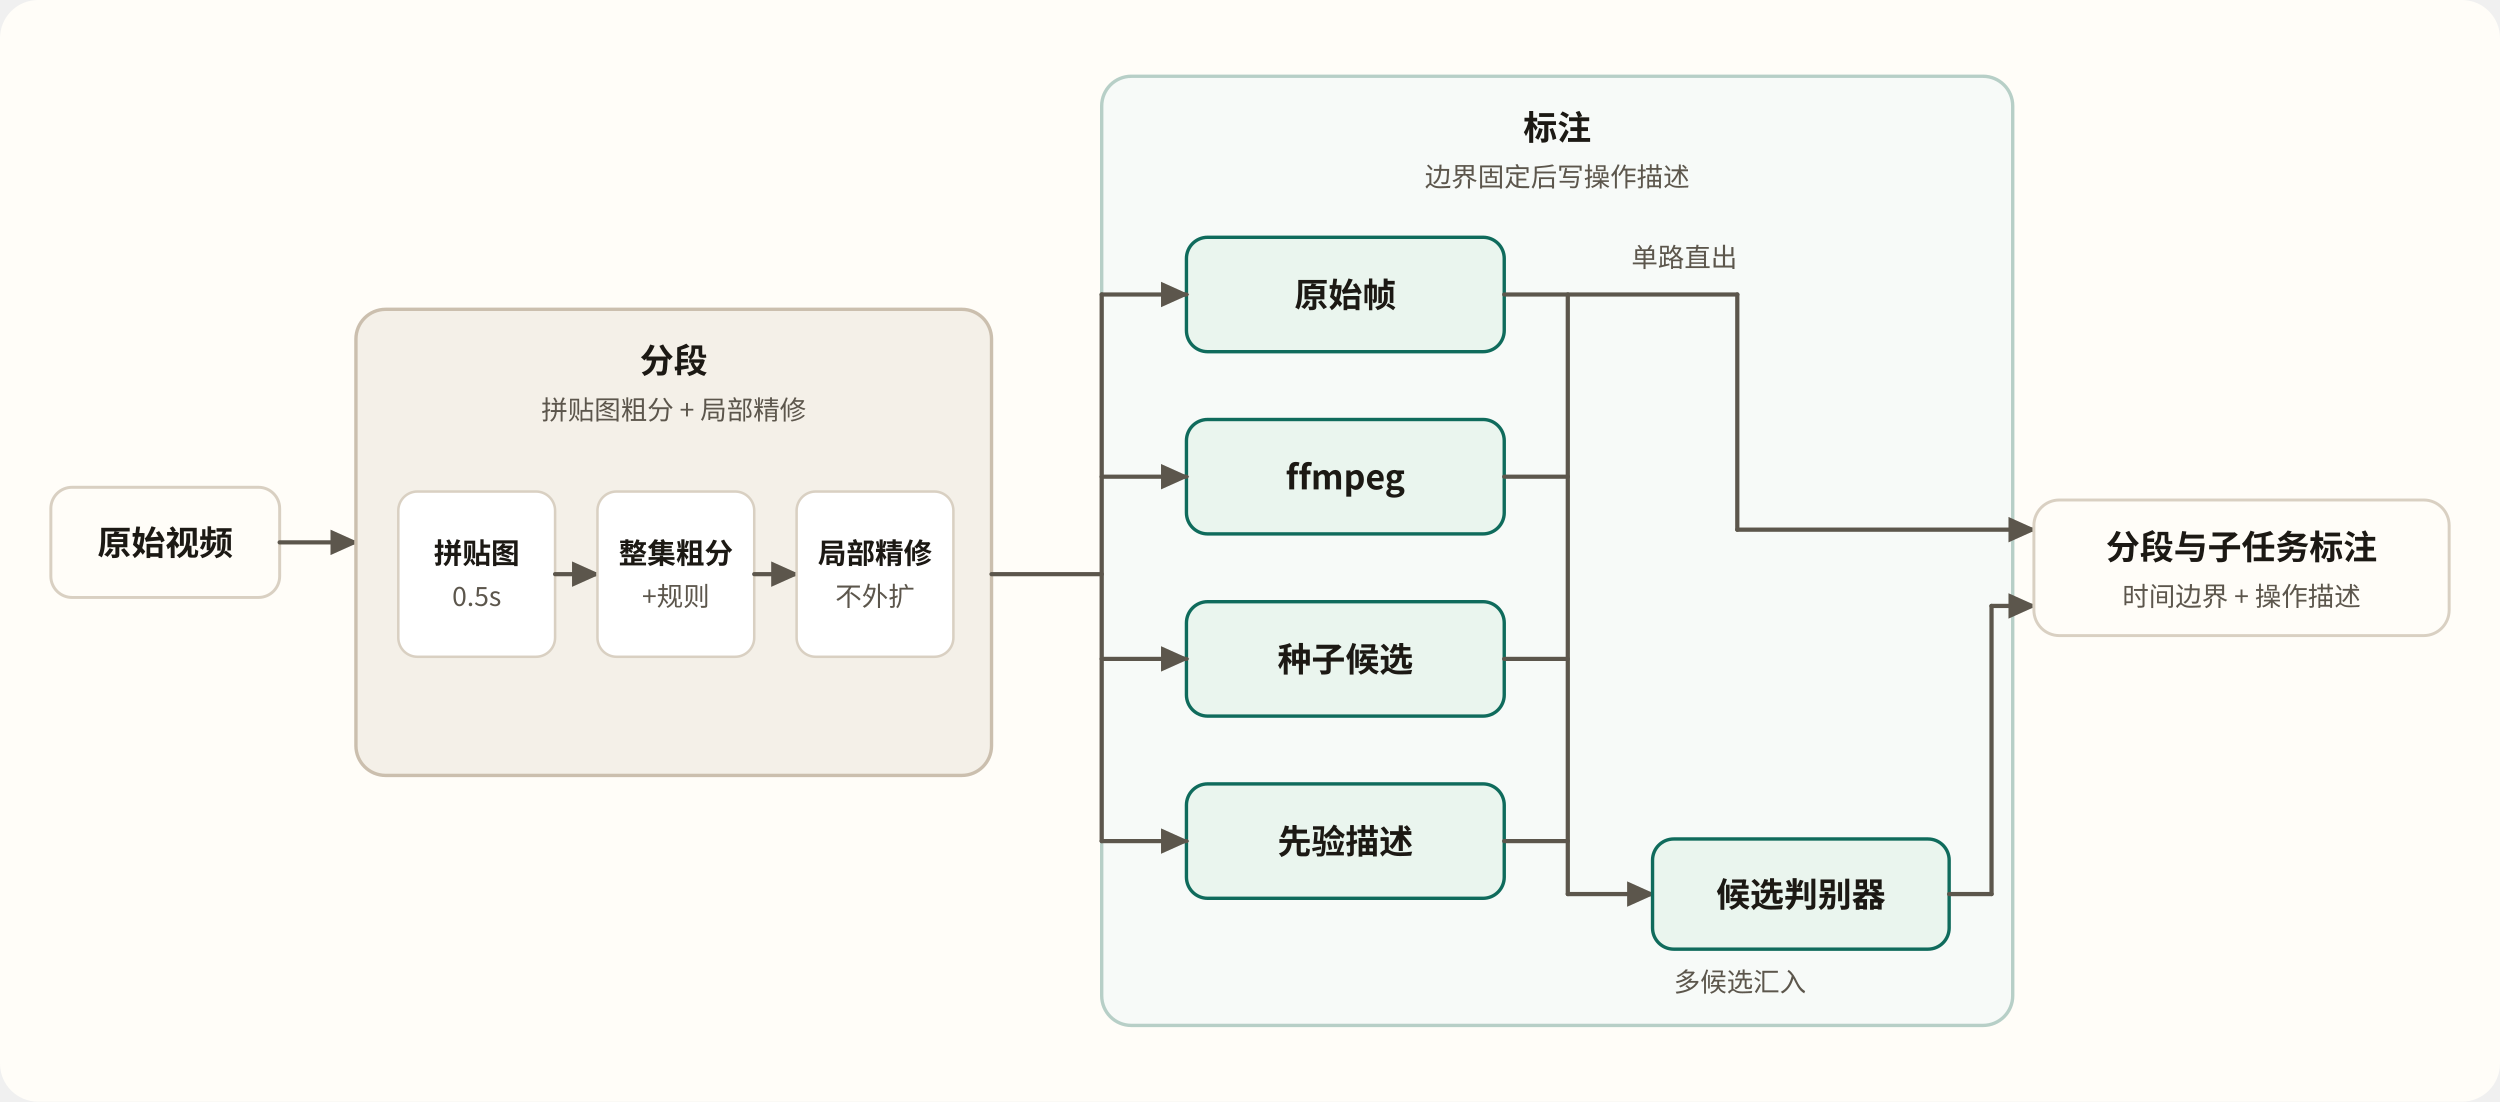
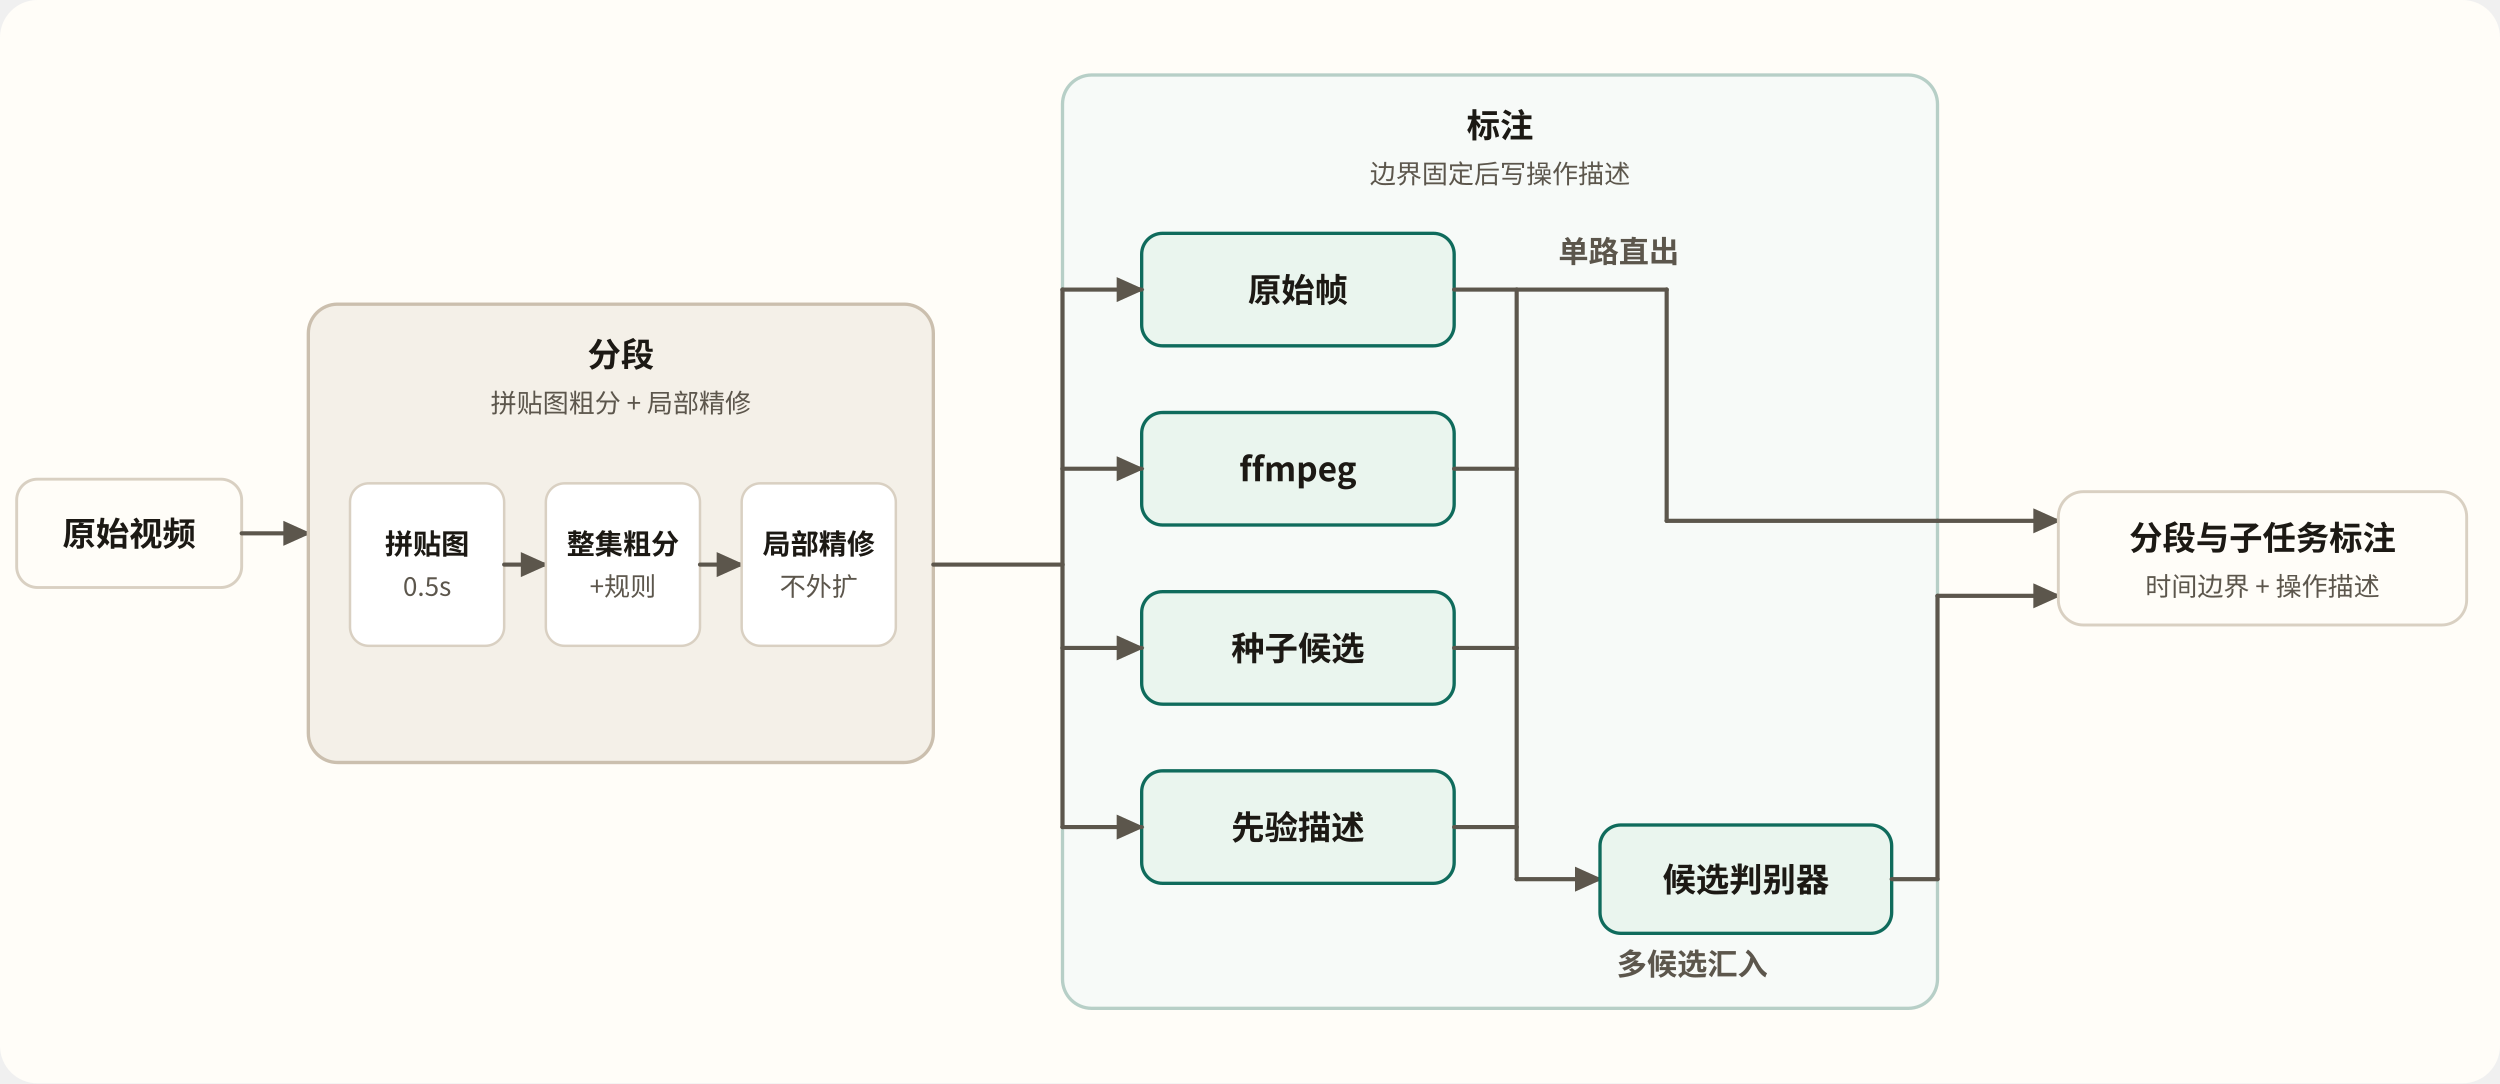
- <svg xmlns="http://www.w3.org/2000/svg" viewBox="0 0 1180 520" role="img" aria-labelledby="title desc">
+ <svg xmlns="http://www.w3.org/2000/svg" viewBox="0 0 1200 520" role="img" aria-labelledby="title desc">
  <defs>
    <style>
      .bg{fill:#fffdf8}
      .ink{fill:#1c1914}
      .muted{fill:#5c564c}
      .arrow{stroke:#5c564c;stroke-width:2;fill:none;stroke-linecap:round;stroke-linejoin:round}
      .seg{fill:#f4f0e8;stroke:#cbbfae;stroke-width:1.6}
      .lab{fill:#f7faf8;stroke:#b7cfc7;stroke-width:1.6}
      .box{fill:#fffdf8;stroke:#d9d0c2;stroke-width:1.4}
      .cand{fill:#eaf5ee;stroke:#0f6b5c;stroke-width:1.6}
      .inner{fill:#fff;stroke:#d9d0c2;stroke-width:1.2}
      .txt{font:16px "IBM Plex Sans","Noto Sans CJK SC","PingFang SC","Microsoft YaHei",Arial,sans-serif}
      .small{font-size:13.5px}
      .tiny{font-size:12.5px}
+       .pathlab{font:14.5px "IBM Plex Sans","Noto Sans CJK SC","PingFang SC","Microsoft YaHei",Arial,sans-serif;font-weight:650}
      .label{font-weight:700}
    </style>
    <marker id="arr" viewBox="0 0 12 12" refX="10" refY="6" markerWidth="8" markerHeight="8" orient="auto">
      <path d="M1 1.5 L11 6 L1 10.5 z" fill="#5c564c" />
    </marker>
  </defs>
-   <rect width="1180" height="520" rx="18" class="bg" />
-   <rect x="24" y="230" width="108" height="52" rx="10" class="box" />
-   <text x="78" y="262" text-anchor="middle" class="txt label ink">原始视频</text>
-   <line x1="132" y1="256" x2="168" y2="256" class="arrow" marker-end="url(#arr)" />
-   <rect x="168" y="146" width="300" height="220" rx="14" class="seg" />
-   <text x="318" y="176" text-anchor="middle" class="txt label ink">分段</text>
-   <text x="318" y="198" text-anchor="middle" class="txt tiny muted">拼贴图粗分 + 局部精修</text>
-   <rect x="188" y="232" width="74" height="78" rx="9" class="inner" />
-   <text x="225" y="266" text-anchor="middle" class="txt small label ink">拼贴图</text>
-   <text x="225" y="286" text-anchor="middle" class="txt tiny muted">0.5s</text>
-   <line x1="262" y1="271" x2="282" y2="271" class="arrow" marker-end="url(#arr)" />
-   <rect x="282" y="232" width="74" height="78" rx="9" class="inner" />
-   <text x="319" y="266" text-anchor="middle" class="txt small label ink">整集粗分</text>
-   <text x="319" y="286" text-anchor="middle" class="txt tiny muted">+规则</text>
-   <line x1="356" y1="271" x2="376" y2="271" class="arrow" marker-end="url(#arr)" />
-   <rect x="376" y="232" width="74" height="78" rx="9" class="inner" />
-   <text x="413" y="266" text-anchor="middle" class="txt small label ink">局部精修</text>
-   <text x="413" y="286" text-anchor="middle" class="txt tiny muted">不外扩</text>
-   <rect x="520" y="36" width="430" height="448" rx="14" class="lab" />
-   <text x="735" y="66" text-anchor="middle" class="txt label ink">标注</text>
-   <text x="735" y="88" text-anchor="middle" class="txt tiny muted">边界固定后写操作描述</text>
-   <rect x="560" y="112" width="150" height="54" rx="10" class="cand" />
-   <text x="635" y="145" text-anchor="middle" class="txt label ink">原始帧</text>
-   <rect x="560" y="198" width="150" height="54" rx="10" class="cand" />
-   <text x="635" y="231" text-anchor="middle" class="txt label ink">ffmpeg</text>
-   <rect x="560" y="284" width="150" height="54" rx="10" class="cand" />
-   <text x="635" y="317" text-anchor="middle" class="txt label ink">种子候选</text>
-   <rect x="560" y="370" width="150" height="54" rx="10" class="cand" />
-   <text x="635" y="403" text-anchor="middle" class="txt label ink">先验描述</text>
-   <line x1="468" y1="271" x2="520" y2="271" class="arrow" />
-   <line x1="520" y1="139" x2="520" y2="397" class="arrow" />
-   <line x1="520" y1="139" x2="560" y2="139" class="arrow" marker-end="url(#arr)" />
-   <line x1="520" y1="225" x2="560" y2="225" class="arrow" marker-end="url(#arr)" />
-   <line x1="520" y1="311" x2="560" y2="311" class="arrow" marker-end="url(#arr)" />
-   <line x1="520" y1="397" x2="560" y2="397" class="arrow" marker-end="url(#arr)" />
-   <line x1="710" y1="139" x2="820" y2="139" class="arrow" />
-   <path d="M820 139 V250" class="arrow" />
-   <line x1="820" y1="250" x2="960" y2="250" class="arrow" marker-end="url(#arr)" />
-   <text x="770" y="126" class="txt tiny muted">单路直出</text>
-   <line x1="740" y1="139" x2="740" y2="422" class="arrow" />
-   <line x1="710" y1="225" x2="740" y2="225" class="arrow" />
-   <line x1="710" y1="311" x2="740" y2="311" class="arrow" />
-   <line x1="710" y1="397" x2="740" y2="397" class="arrow" />
-   <line x1="740" y1="422" x2="780" y2="422" class="arrow" marker-end="url(#arr)" />
-   <rect x="780" y="396" width="140" height="52" rx="10" class="cand" />
-   <text x="850" y="428" text-anchor="middle" class="txt label ink">候选判别器</text>
-   <line x1="920" y1="422" x2="940" y2="422" class="arrow" />
-   <path d="M940 422 V286" class="arrow" />
-   <line x1="940" y1="286" x2="960" y2="286" class="arrow" marker-end="url(#arr)" />
-   <text x="790" y="468" class="txt tiny muted">多候选汇入</text>
-   <rect x="960" y="236" width="196" height="64" rx="12" class="box" />
-   <text x="1058" y="264" text-anchor="middle" class="txt label ink">分段与子任务标注</text>
-   <text x="1058" y="286" text-anchor="middle" class="txt tiny muted">时间边界 + 操作描述</text>
+   <rect width="1200" height="520" rx="18" class="bg" />
+   <rect x="8" y="230" width="108" height="52" rx="10" class="box" />
+   <text x="62" y="262" text-anchor="middle" class="txt label ink">原始视频</text>
+   <line x1="116" y1="256" x2="148" y2="256" class="arrow" marker-end="url(#arr)" />
+   <rect x="148" y="146" width="300" height="220" rx="14" class="seg" />
+   <text x="298" y="176" text-anchor="middle" class="txt label ink">分段</text>
+   <text x="298" y="198" text-anchor="middle" class="txt tiny muted">拼贴图粗分 + 局部精修</text>
+   <rect x="168" y="232" width="74" height="78" rx="9" class="inner" />
+   <text x="205" y="266" text-anchor="middle" class="txt small label ink">拼贴图</text>
+   <text x="205" y="286" text-anchor="middle" class="txt tiny muted">0.5s</text>
+   <line x1="242" y1="271" x2="262" y2="271" class="arrow" marker-end="url(#arr)" />
+   <rect x="262" y="232" width="74" height="78" rx="9" class="inner" />
+   <text x="299" y="266" text-anchor="middle" class="txt small label ink">整集粗分</text>
+   <text x="299" y="286" text-anchor="middle" class="txt tiny muted">+规则</text>
+   <line x1="336" y1="271" x2="356" y2="271" class="arrow" marker-end="url(#arr)" />
+   <rect x="356" y="232" width="74" height="78" rx="9" class="inner" />
+   <text x="393" y="266" text-anchor="middle" class="txt small label ink">局部精修</text>
+   <text x="393" y="286" text-anchor="middle" class="txt tiny muted">不外扩</text>
+   <rect x="510" y="36" width="420" height="448" rx="14" class="lab" />
+   <text x="720" y="66" text-anchor="middle" class="txt label ink">标注</text>
+   <text x="720" y="88" text-anchor="middle" class="txt tiny muted">边界固定后写操作描述</text>
+   <rect x="548" y="112" width="150" height="54" rx="10" class="cand" />
+   <text x="623" y="145" text-anchor="middle" class="txt label ink">原始帧</text>
+   <rect x="548" y="198" width="150" height="54" rx="10" class="cand" />
+   <text x="623" y="231" text-anchor="middle" class="txt label ink">ffmpeg</text>
+   <rect x="548" y="284" width="150" height="54" rx="10" class="cand" />
+   <text x="623" y="317" text-anchor="middle" class="txt label ink">种子候选</text>
+   <rect x="548" y="370" width="150" height="54" rx="10" class="cand" />
+   <text x="623" y="403" text-anchor="middle" class="txt label ink">先验描述</text>
+   <line x1="448" y1="271" x2="510" y2="271" class="arrow" />
+   <line x1="510" y1="139" x2="510" y2="397" class="arrow" />
+   <line x1="510" y1="139" x2="548" y2="139" class="arrow" marker-end="url(#arr)" />
+   <line x1="510" y1="225" x2="548" y2="225" class="arrow" marker-end="url(#arr)" />
+   <line x1="510" y1="311" x2="548" y2="311" class="arrow" marker-end="url(#arr)" />
+   <line x1="510" y1="397" x2="548" y2="397" class="arrow" marker-end="url(#arr)" />
+   <line x1="698" y1="139" x2="800" y2="139" class="arrow" />
+   <path d="M800 139 V250" class="arrow" />
+   <line x1="800" y1="250" x2="930" y2="250" class="arrow" />
+   <line x1="930" y1="250" x2="988" y2="250" class="arrow" marker-end="url(#arr)" />
+   <text x="748" y="126" class="pathlab muted">单路直出</text>
+   <line x1="728" y1="139" x2="728" y2="422" class="arrow" />
+   <line x1="698" y1="225" x2="728" y2="225" class="arrow" />
+   <line x1="698" y1="311" x2="728" y2="311" class="arrow" />
+   <line x1="698" y1="397" x2="728" y2="397" class="arrow" />
+   <line x1="728" y1="422" x2="768" y2="422" class="arrow" marker-end="url(#arr)" />
+   <rect x="768" y="396" width="140" height="52" rx="10" class="cand" />
+   <text x="838" y="428" text-anchor="middle" class="txt label ink">候选判别器</text>
+   <line x1="908" y1="422" x2="930" y2="422" class="arrow" />
+   <path d="M930 422 V286" class="arrow" />
+   <line x1="930" y1="286" x2="988" y2="286" class="arrow" marker-end="url(#arr)" />
+   <text x="776" y="468" class="pathlab muted">多候选汇入</text>
+   <rect x="988" y="236" width="196" height="64" rx="12" class="box" />
+   <text x="1086" y="264" text-anchor="middle" class="txt label ink">分段与子任务标注</text>
+   <text x="1086" y="286" text-anchor="middle" class="txt tiny muted">时间边界 + 操作描述</text>
</svg>
